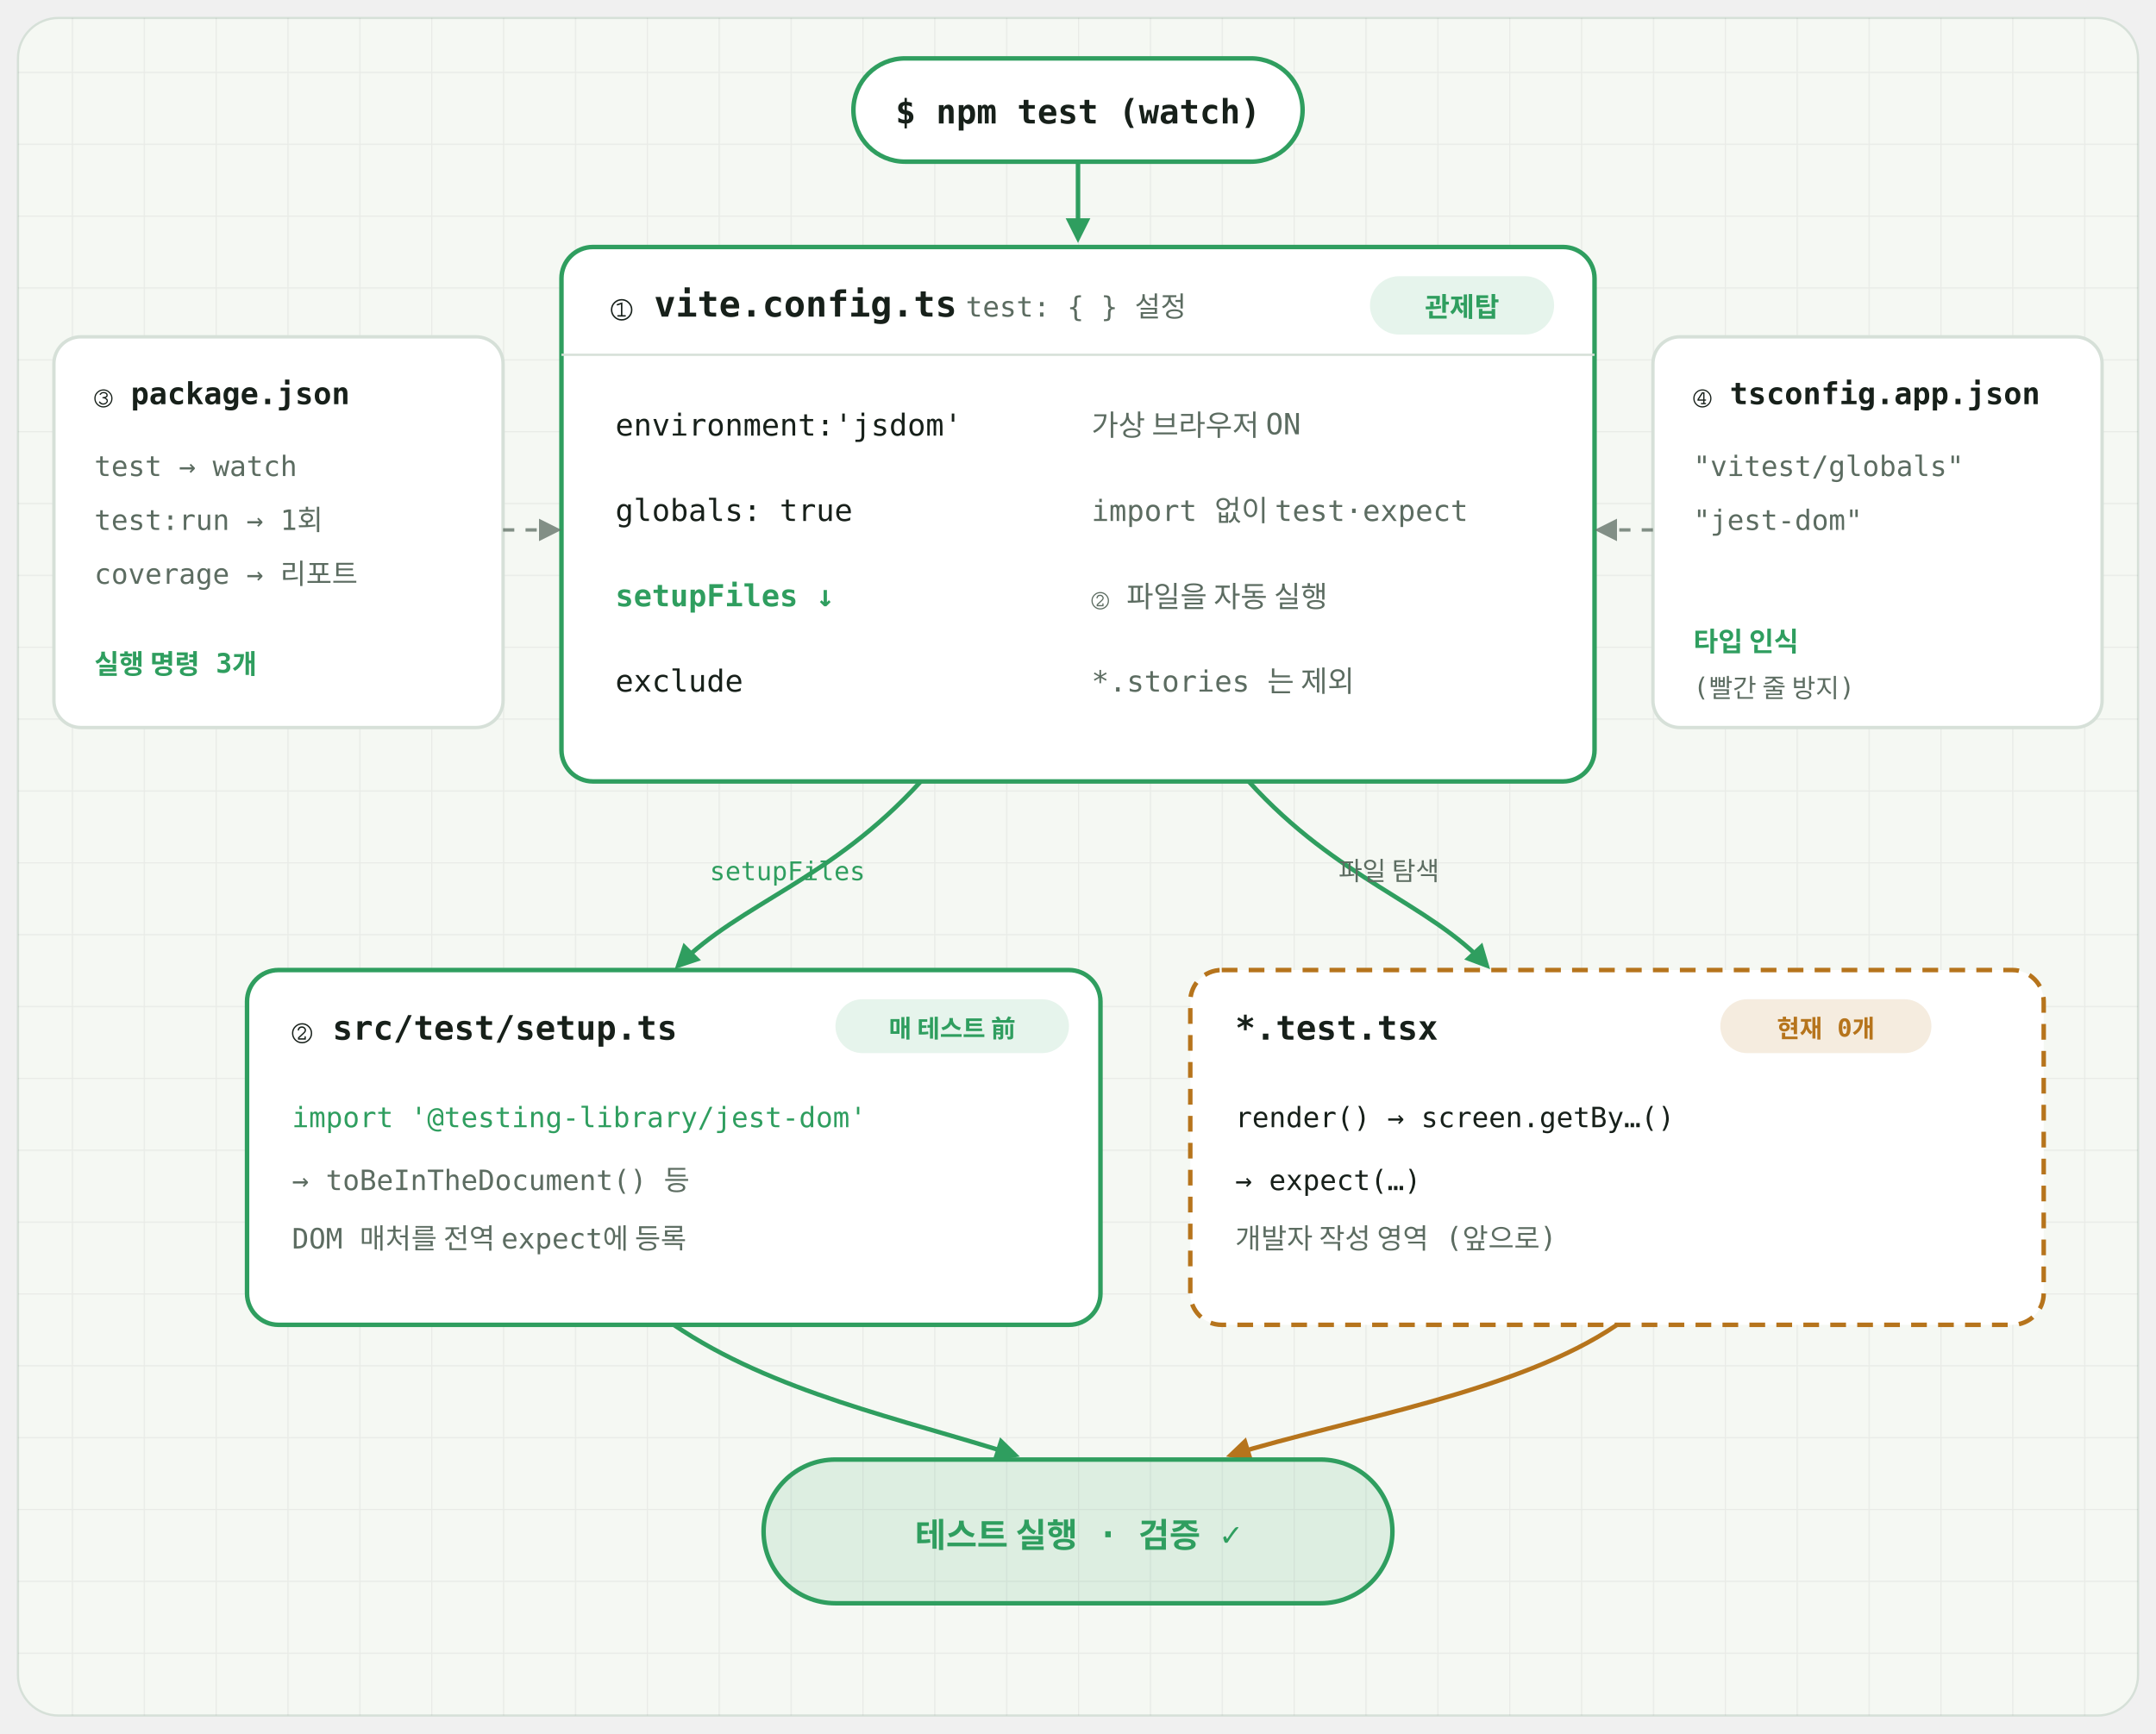
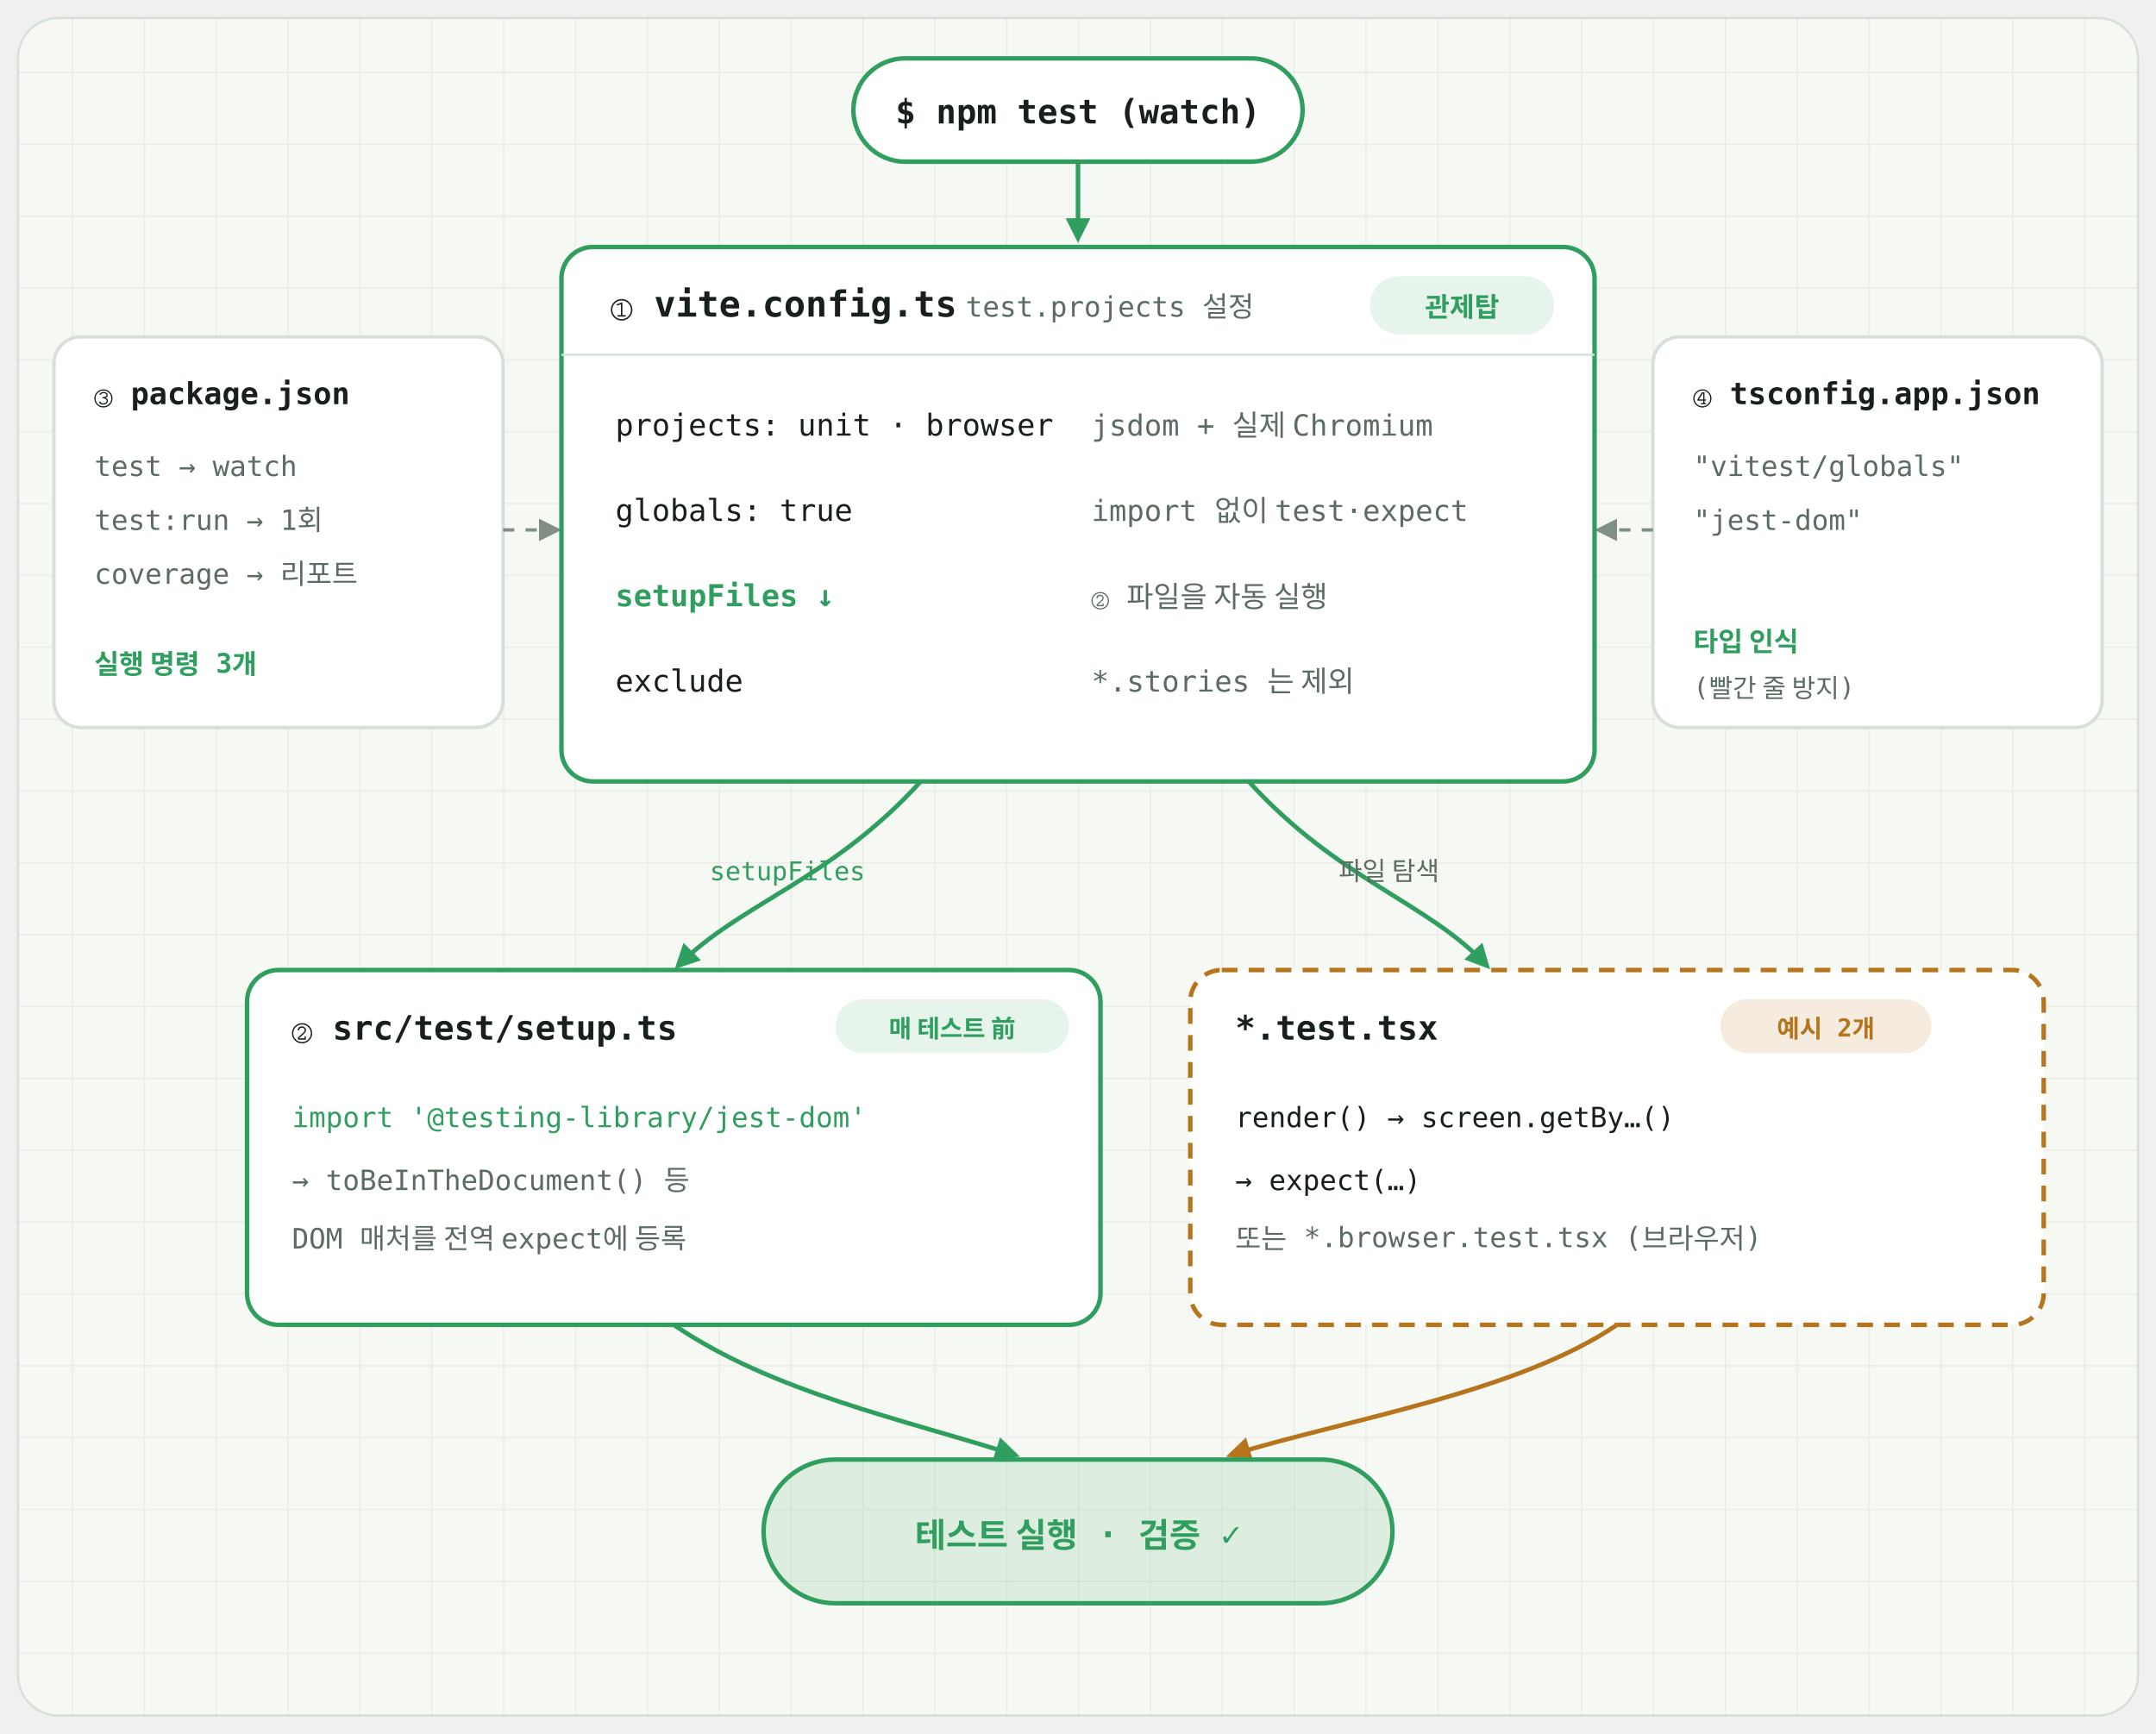
<svg xmlns="http://www.w3.org/2000/svg" width="960" height="772" viewBox="0 0 960 772" role="img" aria-label="npm test 실행이 vite.config, setup.ts, 테스트 파일을 거쳐 검증에 도달하는 흐름도">
  <defs>
    <style>
			text { font-family: 'Cascadia Code','JetBrains Mono','Consolas','Malgun Gothic',monospace; }
			.box{fill:#ffffff;stroke:#d6e0d8;stroke-width:1.5}
			.box-a{fill:#ffffff;stroke:#2f9e5f;stroke-width:2}
			.box-amber{fill:#ffffff;stroke:#b6741c;stroke-width:2;stroke-dasharray:7 5}
			.s-ink{fill:#17201a}
			.s-muted{fill:#5c6c61}
			.s-accent{fill:#2f9e5f}
			.s-amber{fill:#b6741c}
			.flow{stroke:#2f9e5f;stroke-width:2;fill:none}
			.flow-a{stroke:#b6741c;stroke-width:2;fill:none}
			.side{stroke:#5c6c61;stroke-width:1.5;fill:none;stroke-dasharray:5 5;opacity:.75}
			.divider{stroke:#d6e0d8;stroke-width:1}
			.fill-accsoft{fill:rgba(47,158,95,0.12)}
			.fill-ambsoft{fill:rgba(182,116,28,0.14)}
			.tab-accent{fill:#2f9e5f}
			.tab-mute{fill:#5c6c61}
			.b{font-weight:680}
		</style>
    <marker id="ar" markerUnits="userSpaceOnUse" markerWidth="11" markerHeight="11" refX="8" refY="5" viewBox="0 0 10 10" orient="auto">
      <path d="M0,0 L10,5 L0,10 z" class="tab-accent" />
    </marker>
    <marker id="arA" markerUnits="userSpaceOnUse" markerWidth="11" markerHeight="11" refX="8" refY="5" viewBox="0 0 10 10" orient="auto">
      <path d="M0,0 L10,5 L0,10 z" fill="#b6741c" />
    </marker>
    <marker id="arM" markerUnits="userSpaceOnUse" markerWidth="10" markerHeight="10" refX="8" refY="5" viewBox="0 0 10 10" orient="auto">
      <path d="M0,0 L10,5 L0,10 z" fill="#5c6c61" />
    </marker>
    <pattern id="gridA" width="32" height="32" patternUnits="userSpaceOnUse">
      <path d="M32 0 H0 V32" fill="none" stroke="rgba(23,32,26,0.055)" stroke-width="1" />
    </pattern>
    <clipPath id="clipA">
      <rect x="8" y="8" width="944" height="756" rx="18" />
    </clipPath>
  </defs>
  <rect x="8" y="8" width="944" height="756" rx="18" fill="#f5f8f3" stroke="#d6e0d8" />
  <rect x="8" y="8" width="944" height="756" fill="url(#gridA)" clip-path="url(#clipA)" />
  <rect x="380" y="26" width="200" height="46" rx="23" class="box-a" />
  <text x="480" y="55" text-anchor="middle" font-size="15" class="s-ink b">$ npm test (watch)</text>
  <path d="M480 72 L480 106" class="flow" marker-end="url(#ar)" />
  <rect x="250" y="110" width="460" height="238" rx="14" class="box-a" />
  <text x="272" y="141" font-size="16" class="s-ink b">① vite.config.ts</text>
-   <text x="430" y="141" font-size="12.5" class="s-muted">test: { } 설정</text>
+   <text x="430" y="141" font-size="12.5" class="s-muted">test.projects 설정</text>
  <rect x="610" y="123" width="82" height="26" rx="13" class="fill-accsoft" />
  <text x="651" y="141" text-anchor="middle" font-size="12" class="s-accent b">관제탑</text>
  <line x1="250" y1="158" x2="710" y2="158" class="divider" />
-   <text x="274" y="194" font-size="13.5" class="s-ink">environment:'jsdom'</text>
-   <text x="486" y="194" font-size="13" class="s-muted">가상 브라우저 ON</text>
+   <text x="274" y="194" font-size="13.5" class="s-ink">projects: unit · browser</text>
+   <text x="486" y="194" font-size="13" class="s-muted">jsdom + 실제 Chromium</text>
  <text x="274" y="232" font-size="13.5" class="s-ink">globals: true</text>
  <text x="486" y="232" font-size="13" class="s-muted">import 없이 test·expect</text>
  <text x="274" y="270" font-size="13.5" class="s-accent b">setupFiles ↓</text>
  <text x="486" y="270" font-size="13" class="s-muted">② 파일을 자동 실행</text>
  <text x="274" y="308" font-size="13.5" class="s-ink">exclude</text>
  <text x="486" y="308" font-size="13" class="s-muted">*.stories 는 제외</text>
  <rect x="24" y="150" width="200" height="174" rx="12" class="box" />
  <text x="42" y="180" font-size="13.5" class="s-ink b">③ package.json</text>
  <text x="42" y="212" font-size="12.5" class="s-muted">test → watch</text>
  <text x="42" y="236" font-size="12.5" class="s-muted">test:run → 1회</text>
  <text x="42" y="260" font-size="12.5" class="s-muted">coverage → 리포트</text>
  <text x="42" y="300" font-size="12" class="s-accent b">실행 명령 3개</text>
  <path d="M224 236 L248 236" class="side" marker-end="url(#arM)" />
  <rect x="736" y="150" width="200" height="174" rx="12" class="box" />
  <text x="754" y="180" font-size="13.5" class="s-ink b">④ tsconfig.app.json</text>
  <text x="754" y="212" font-size="12.5" class="s-muted">"vitest/globals"</text>
  <text x="754" y="236" font-size="12.5" class="s-muted">"jest-dom"</text>
  <text x="754" y="290" font-size="12" class="s-accent b">타입 인식</text>
  <text x="754" y="310" font-size="11.5" class="s-muted">(빨간 줄 방지)</text>
  <path d="M736 236 L712 236" class="side" marker-end="url(#arM)" />
  <path d="M410 348 C 370 392 330 402 302 430" class="flow" marker-end="url(#ar)" />
  <text x="316" y="392" font-size="11.5" class="s-accent">setupFiles</text>
  <path d="M556 348 C 596 392 636 402 662 430" class="flow" marker-end="url(#ar)" />
  <text x="596" y="392" font-size="11.5" class="s-muted">파일 탐색</text>
  <rect x="110" y="432" width="380" height="158" rx="14" class="box-a" />
  <text x="130" y="463" font-size="15" class="s-ink b">② src/test/setup.ts</text>
  <rect x="372" y="445" width="104" height="24" rx="12" class="fill-accsoft" />
  <text x="424" y="462" text-anchor="middle" font-size="11" class="s-accent b">매 테스트 前</text>
  <text x="130" y="502" font-size="12.5" class="s-accent">import '@testing-library/jest-dom'</text>
  <text x="130" y="530" font-size="12.5" class="s-muted">→ toBeInTheDocument() 등</text>
  <text x="130" y="556" font-size="12.5" class="s-muted">   DOM 매처를 전역 expect에 등록</text>
  <rect x="530" y="432" width="380" height="158" rx="14" class="box-amber" />
  <text x="550" y="463" font-size="15" class="s-ink b">*.test.tsx</text>
  <rect x="766" y="445" width="94" height="24" rx="12" class="fill-ambsoft" />
-   <text x="813" y="462" text-anchor="middle" font-size="11" class="s-amber b">현재 0개</text>
+   <text x="813" y="462" text-anchor="middle" font-size="11" class="s-amber b">예시 2개</text>
  <text x="550" y="502" font-size="12.5" class="s-ink">render() → screen.getBy…()</text>
  <text x="550" y="530" font-size="12.5" class="s-ink">       → expect(…)</text>
-   <text x="550" y="556" font-size="12.5" class="s-muted">개발자 작성 영역 (앞으로)</text>
+   <text x="550" y="556" font-size="12.5" class="s-muted">또는 *.browser.test.tsx (브라우저)</text>
  <path d="M300 590 C 344 620 402 632 452 648" class="flow" marker-end="url(#ar)" />
  <path d="M720 590 C 676 620 600 632 548 648" class="flow-a" marker-end="url(#arA)" />
  <rect x="340" y="650" width="280" height="64" rx="32" class="fill-accsoft" stroke="#2f9e5f" stroke-width="2" />
  <text x="480" y="689" text-anchor="middle" font-size="15" class="s-accent b">테스트 실행 · 검증 ✓</text>
</svg>
